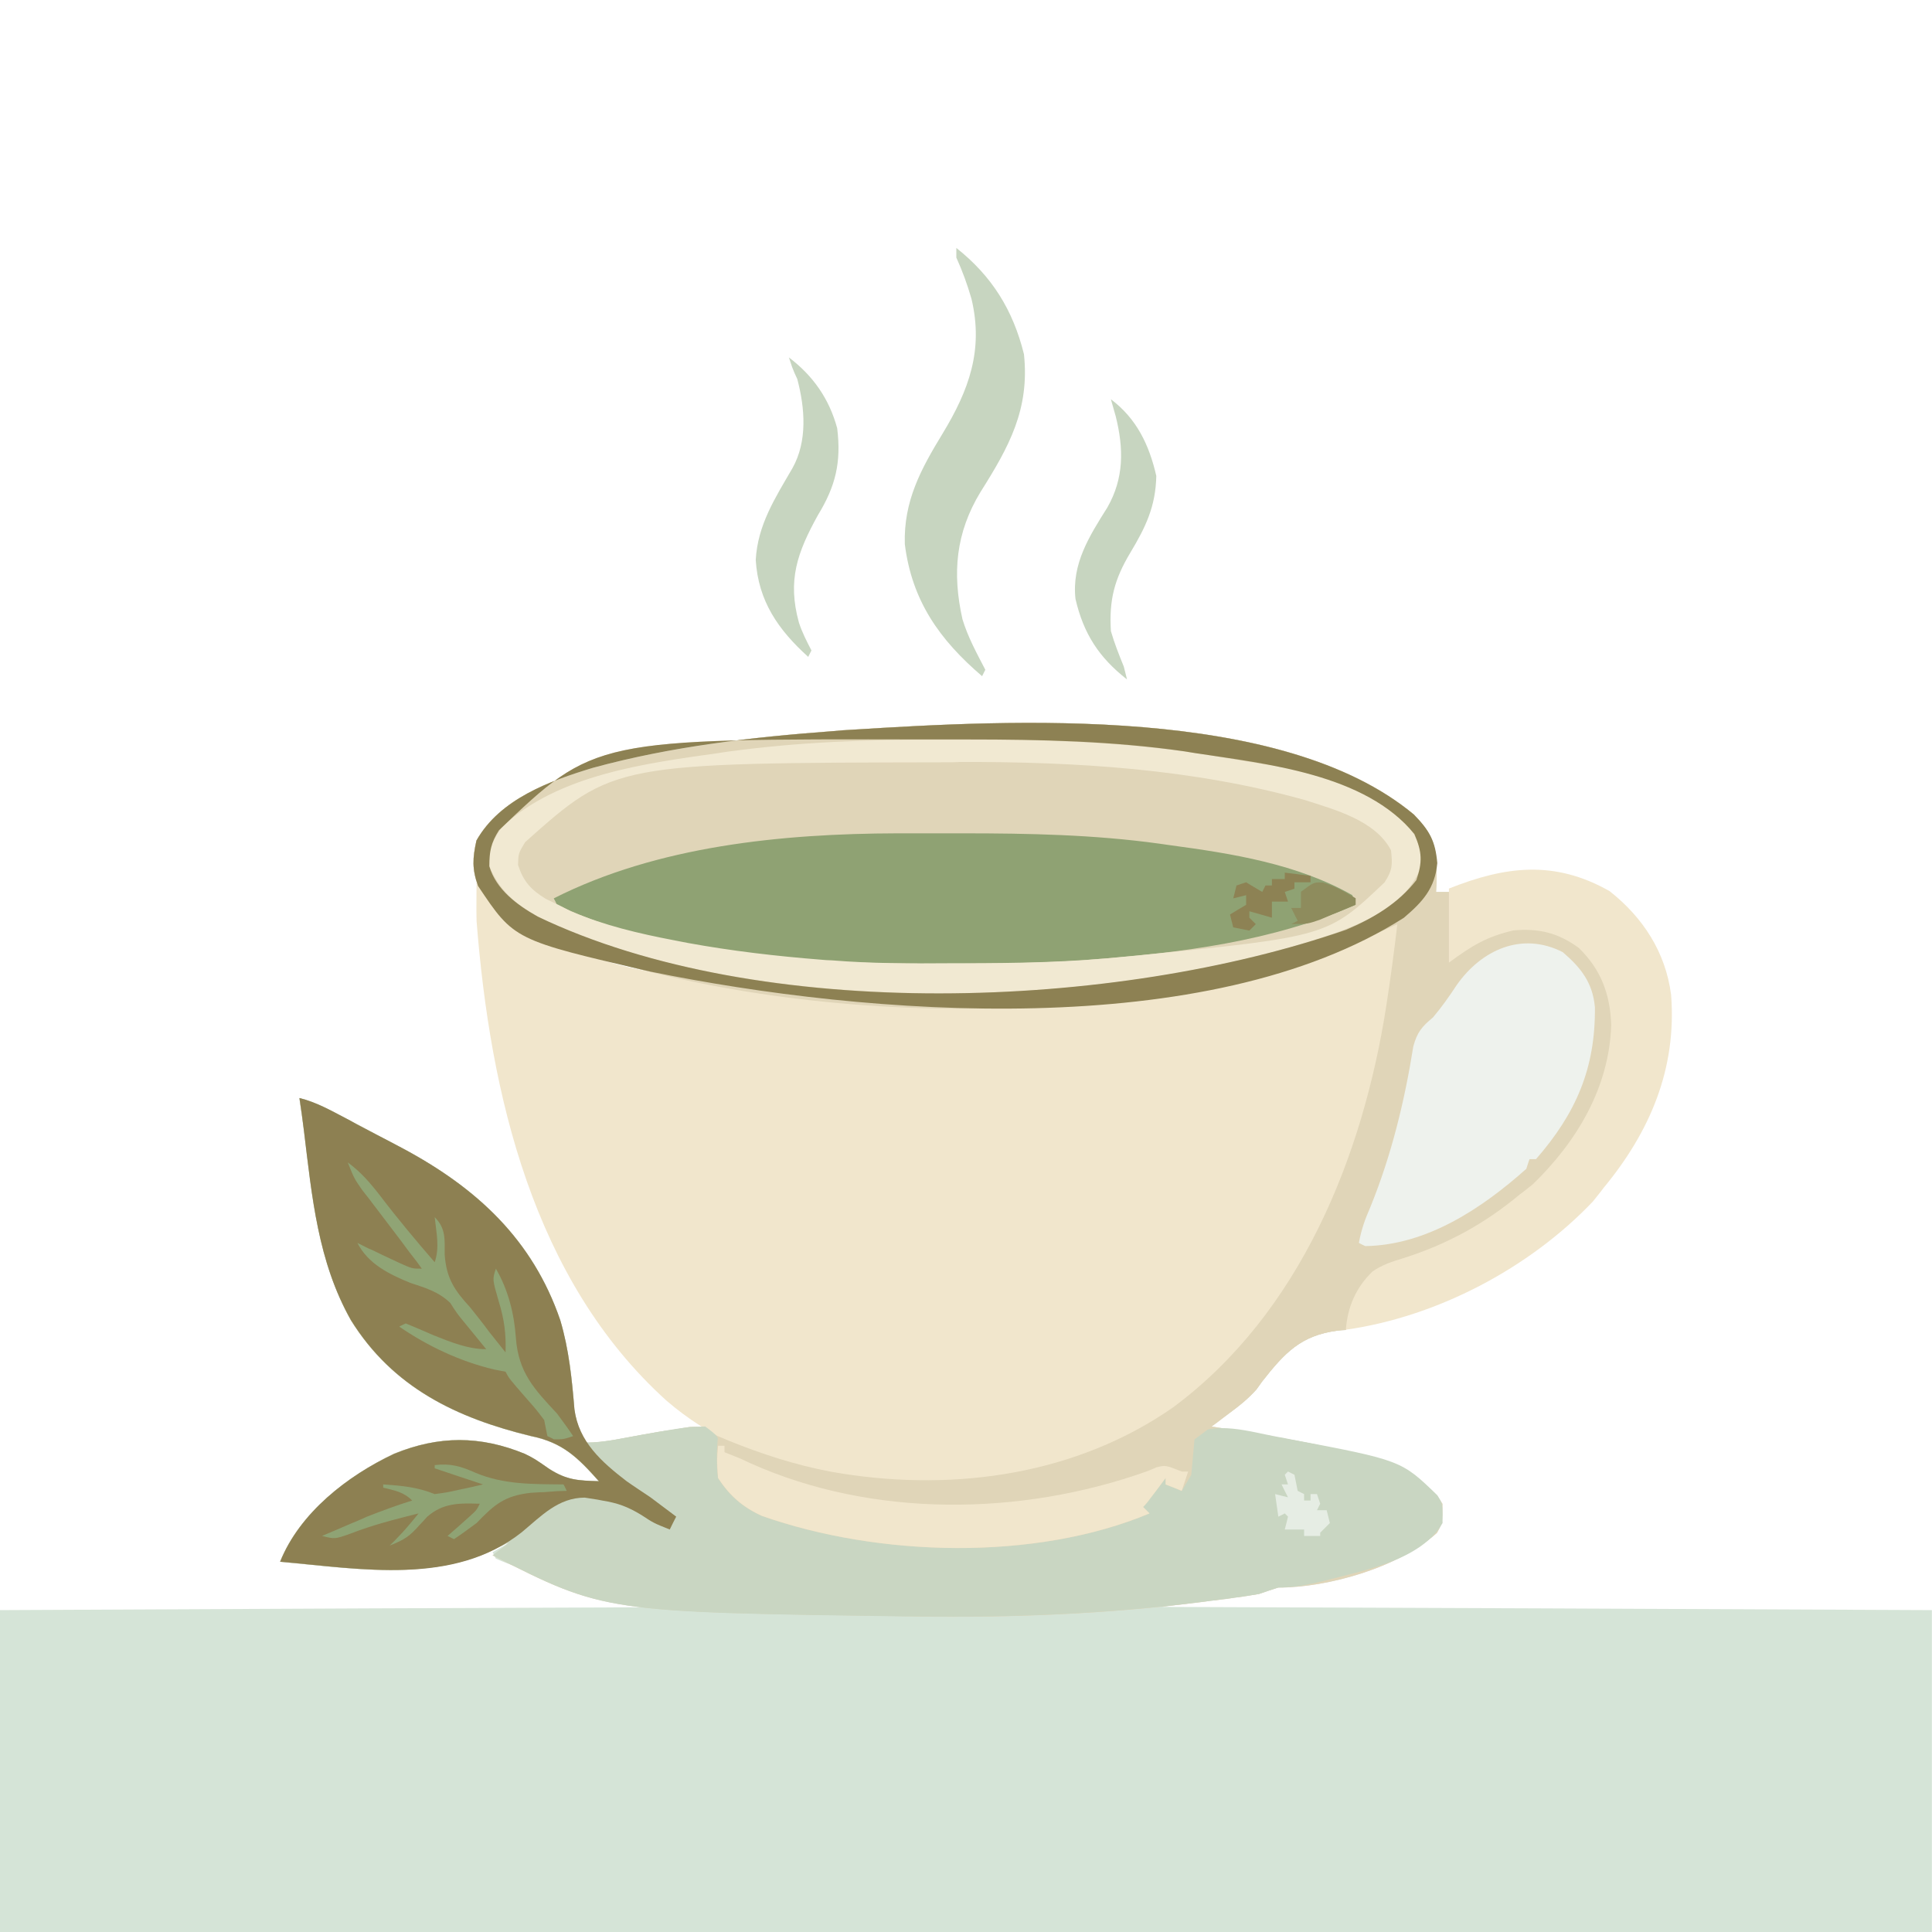
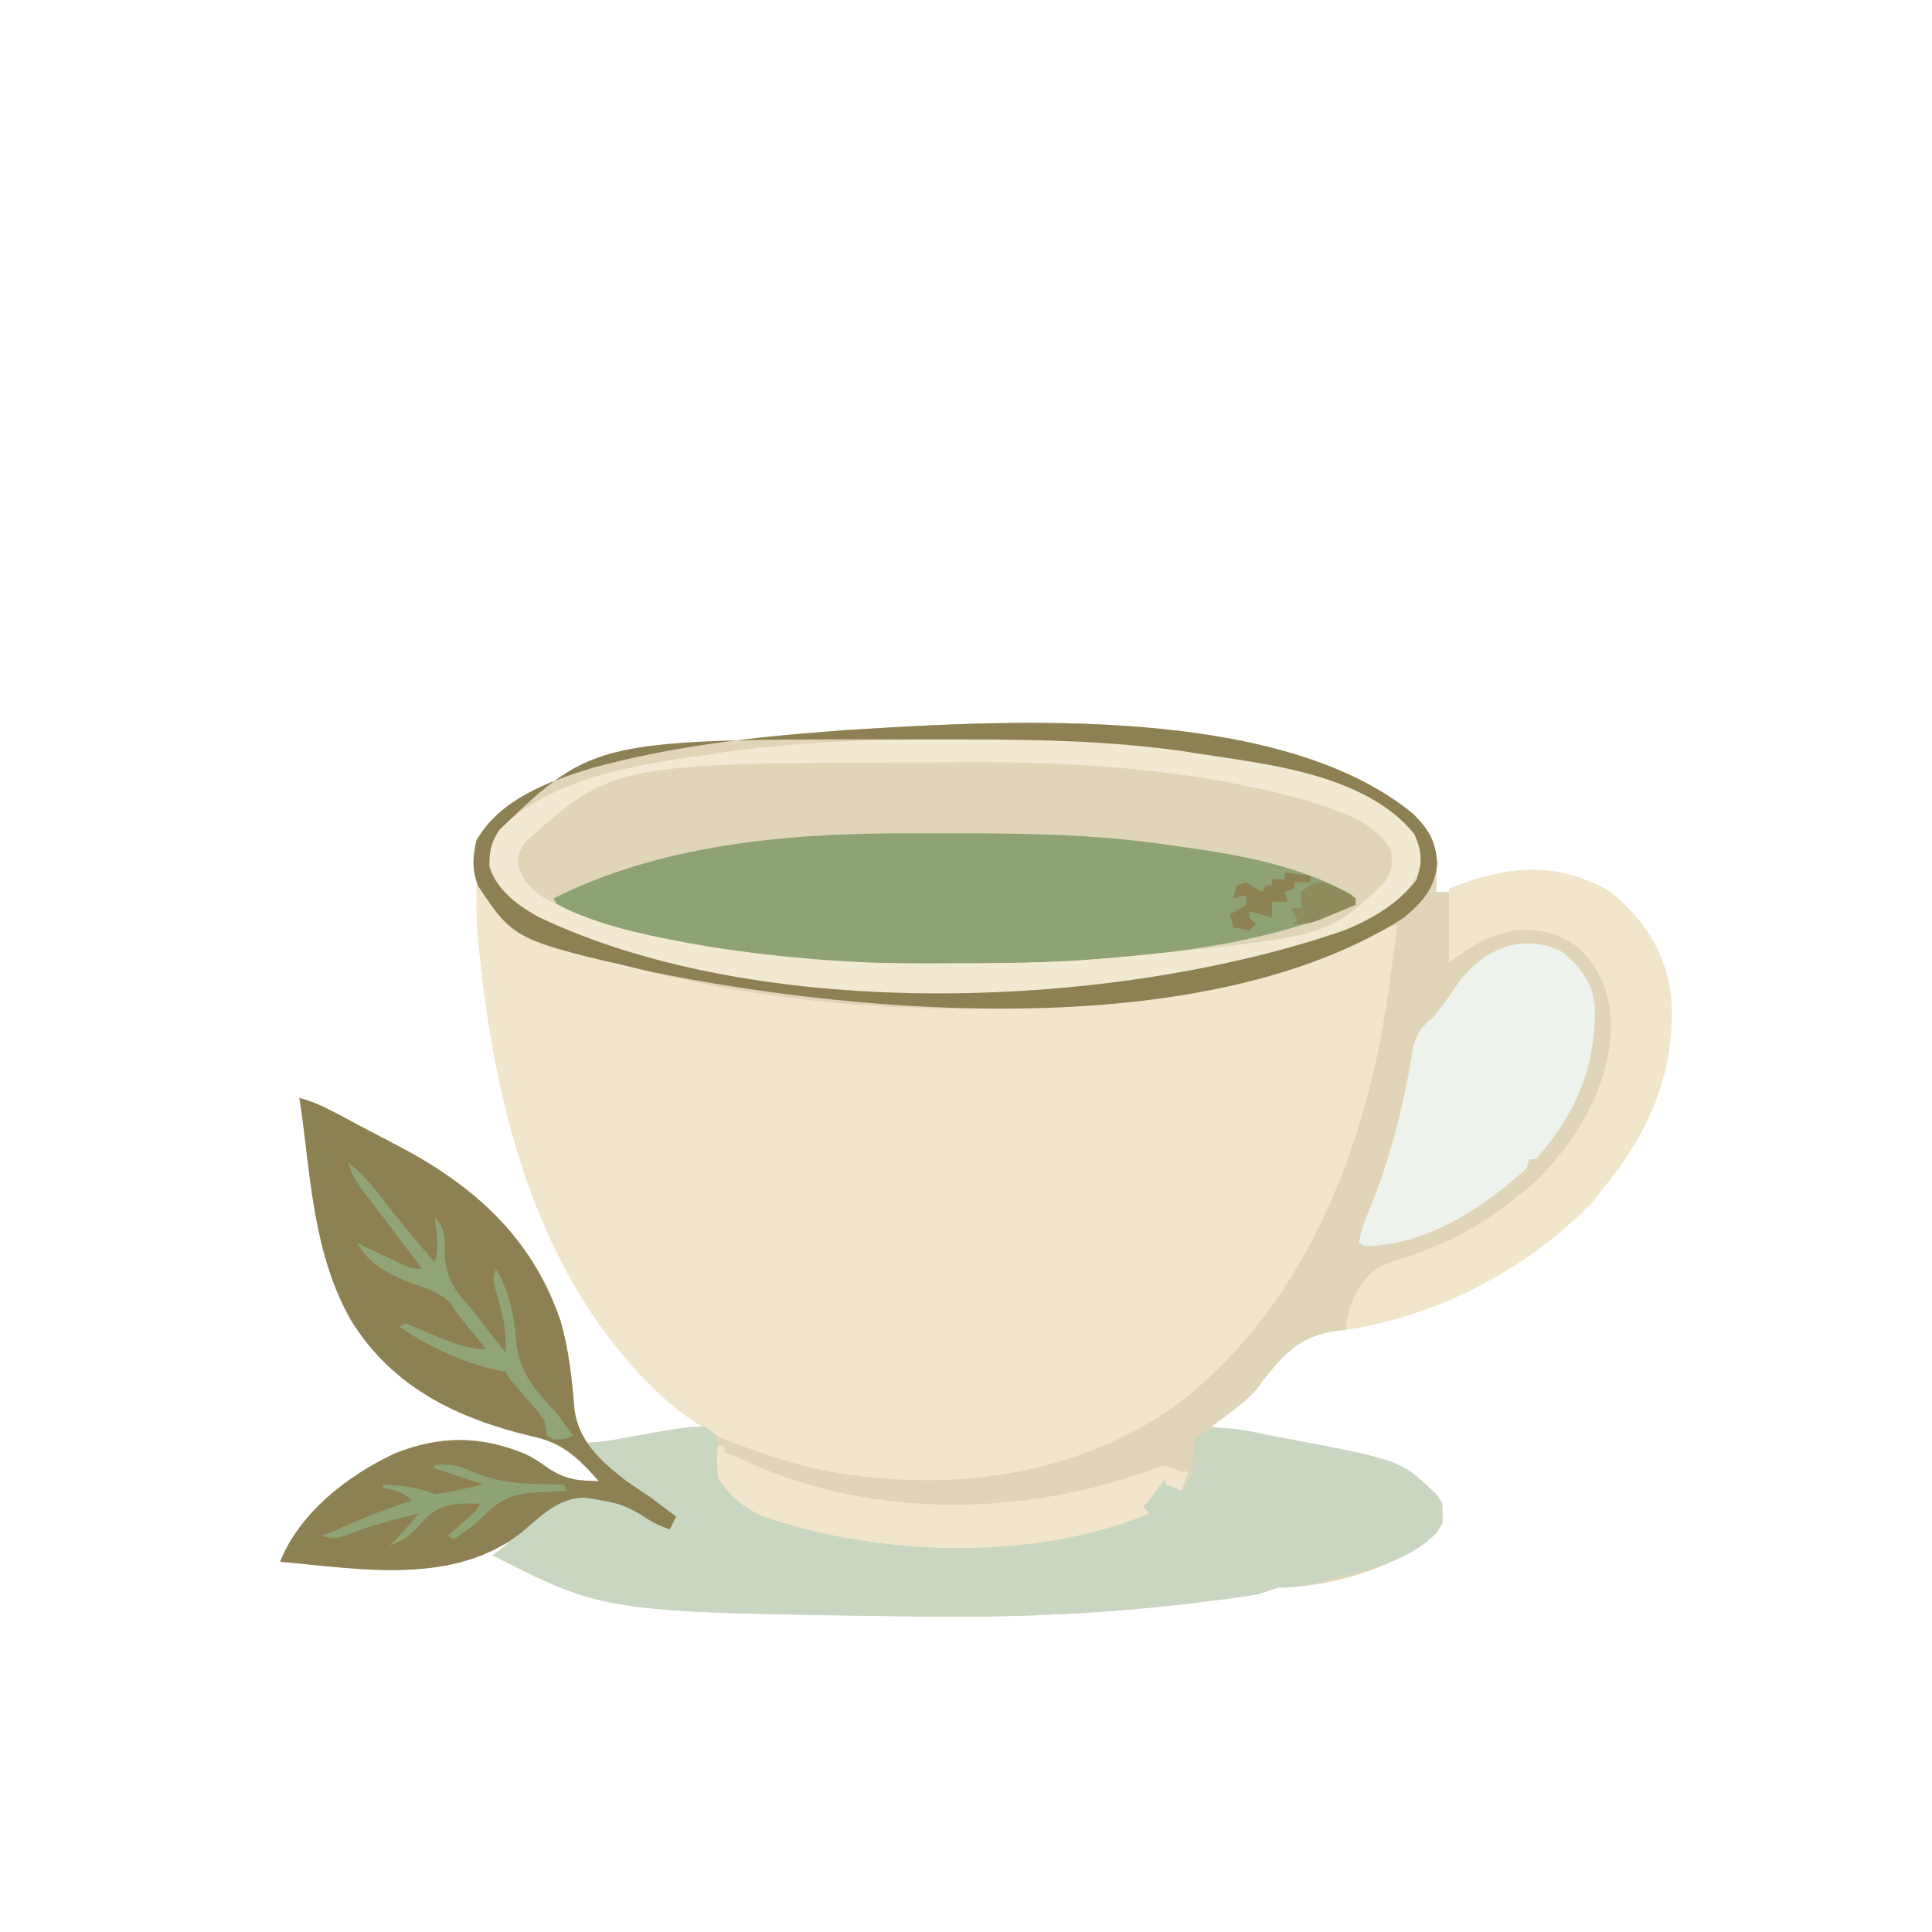
<svg xmlns="http://www.w3.org/2000/svg" version="1.1" width="600" height="600" viewBox="0 0 600 600" role="img" aria-label="Tea">
-   <path d="M0 0 C5.8 6 7.1 9.8 7.1 18 C7.1 20 7 22 6.9 24.1 C8.6 24.1 10.2 24.1 11.9 24.1 C11.9 31 11.9 37.9 11.9 45.1 C12.6 44.5 12.6 44.5 15.8 41.8 C23.1 36.1 30.8 34.2 39.9 35.1 C49.1 37.9 54.5 41.9 59.3 50.2 C63.8 61 62.8 73.2 58.9 84.1 C55.1 93.1 50.4 100.7 43.9 108.1 C43.1 109.2 42.2 110.3 41.3 111.5 C28.9 124.6 13.8 133.2 -3.2 138.7 C-11 141.4 -14.1 143.6 -18.1 151.1 C-19.1 154 -20.2 157 -21.1 160.1 C-21.9 160.1 -22.8 160.2 -23.7 160.3 C-35.1 161.8 -40.1 167.2 -47.1 176.1 C-47.4 176.5 -47.4 176.5 -48.8 178.5 C-51.4 181.4 -54.1 183.6 -57.3 185.9 C-58.4 186.7 -59.5 187.5 -60.6 188.3 C-61.4 188.9 -62.2 189.5 -63.1 190.1 C-62.6 190.1 -62.6 190.1 -60.1 190.5 C-55.6 191.3 -51.1 192 -46.6 192.8 C-45.1 193 -43.6 193.2 -42 193.5 C-28.3 195.8 -14.7 198.7 -2.2 205.1 C-1 205.7 0.3 206.3 1.6 207 C5 209.1 6.9 210.7 8.9 214.1 C8.9 220.1 8.9 220.1 7.2 223.1 C-4.5 233.8 -26.5 240.1 -42.1 240.1 C-44 240.7 -46 241.4 -48.1 242.1 C-53 242.7 -53 242.7 -78.1 246.1 C0.8 246.4 79.7 246.7 160.9 247.1 C160.9 280.1 160.9 313.1 160.9 347.1 C-37.1 347.1 -235.1 347.1 -439.1 347.1 C-439.1 314.1 -439.1 281.1 -439.1 247.1 C-363.5 246.7 -287.9 246.4 -210.1 246.1 C-218.6 245.1 -227.2 244.1 -236.1 243.1 C-241.4 242.2 -246.7 241.3 -252.1 240.2 C-253.4 240 -254.6 239.7 -256 239.5 C-265.9 237.5 -275.8 235.2 -285.1 231.1 C-285.4 230.4 -285.7 229.7 -286.1 229.1 C-284.9 228.4 -284.9 228.4 -279.1 225.1 C-279.9 225.5 -280.7 225.9 -281.5 226.3 C-282.6 226.8 -283.7 227.3 -284.9 227.9 C-286 228.4 -287 228.9 -288.1 229.5 C-308.2 237.7 -330.9 234 -352.1 232.1 C-346 216.9 -331.1 205.4 -316.7 198.5 C-302.7 192.9 -289.9 192.9 -276.1 198.6 C-273.1 200.1 -273.1 200.1 -268.4 203.3 C-262.9 206.8 -259.5 206.9 -253.1 207.1 C-259.6 199.8 -264.2 195.1 -274.1 193.1 C-297.3 187.4 -317.1 178 -330.1 157.1 C-340.3 138.8 -342.1 118.8 -344.6 98.3 C-345.1 94.9 -345.6 91.5 -346.1 88.1 C-340.8 89.4 -336.2 92 -331.4 94.5 C-330.4 95 -329.4 95.6 -328.3 96.1 C-326.2 97.2 -324.1 98.4 -322 99.5 C-319.4 100.9 -316.7 102.3 -314 103.7 C-291 116 -273.7 131.9 -265.1 157.1 C-262.4 166.2 -261.4 175.3 -260.7 184.8 C-260.1 188.9 -259.1 191.5 -257.1 195.1 C-251.1 195.1 -245.2 193.6 -239.3 192.6 C-236.2 192 -233.2 191.5 -230.1 191.1 C-228.3 190.8 -226.6 190.5 -224.8 190.2 C-219.4 190 -217.1 191 -212.6 193.7 C-181.9 210.1 -141.9 209.6 -108.9 201 C-74.3 190.3 -49.3 165.2 -32.5 133.9 C-16.5 102.1 -9.5 69 -5.1 34.1 C-6.3 34.6 -7.6 35.2 -8.9 35.8 C-81.8 68.3 -189.4 67 -264.5 40.8 C-274.9 36.8 -284.2 31.8 -290.6 22.2 C-292.5 16.9 -292.3 13.6 -291.1 8.1 C-283.8 -4.8 -268.4 -10.4 -254.9 -14.5 C-230.3 -21.2 -205.5 -24 -180.1 -25.9 C-178.3 -26.1 -176.6 -26.2 -174.7 -26.3 C-125.1 -29.4 -41 -34.1 0 0 Z " fill="#D5E4D7" transform="translate(439.0625,252.9375)" />
  <path d="M0 0 C5.8 6 7.1 9.8 7.1 18 C7.1 20 7 22 6.9 24.1 C8.6 24.1 10.2 24.1 11.9 24.1 C11.9 31 11.9 37.9 11.9 45.1 C12.6 44.5 12.6 44.5 15.8 41.8 C23.1 36.1 30.8 34.2 39.9 35.1 C49.1 37.9 54.5 41.9 59.3 50.2 C63.8 61 62.8 73.2 58.9 84.1 C55.1 93.1 50.4 100.7 43.9 108.1 C43.1 109.2 42.2 110.3 41.3 111.5 C28.9 124.6 13.8 133.2 -3.2 138.7 C-11 141.4 -14.1 143.6 -18.1 151.1 C-19.1 154 -20.2 157 -21.1 160.1 C-21.9 160.1 -22.8 160.2 -23.7 160.3 C-35.1 161.8 -40.1 167.2 -47.1 176.1 C-47.4 176.5 -47.4 176.5 -48.8 178.5 C-51.4 181.4 -54.1 183.6 -57.3 185.9 C-58.4 186.7 -59.5 187.5 -60.6 188.3 C-61.4 188.9 -62.2 189.5 -63.1 190.1 C-62.6 190.1 -62.6 190.1 -60.1 190.5 C-55.6 191.3 -51.1 192 -46.6 192.8 C-45.1 193 -43.6 193.2 -42 193.5 C-28.3 195.8 -14.7 198.7 -2.2 205.1 C-1 205.7 0.3 206.3 1.6 207 C5 209.1 6.9 210.7 8.9 214.1 C8.9 220.1 8.9 220.1 7.2 223.1 C-4.5 233.8 -26.5 240.1 -42.1 240.1 C-44.1 240.7 -46.1 241.4 -48.1 242.1 C-50.1 242.4 -52.2 242.8 -54.3 243.1 C-54.9 243.1 -54.9 243.1 -57.9 243.6 C-59.2 243.7 -60.5 243.9 -61.8 244.1 C-62.5 244.1 -62.5 244.1 -65.9 244.6 C-95.1 248.3 -124.6 249.5 -154.1 249.1 C-155.1 249 -156.2 249 -157.3 249 C-251.4 247.7 -251.4 247.7 -286.1 230.1 C-284.7 229.1 -283.4 228.1 -282.1 227.1 C-281.7 226.7 -281.4 226.4 -281.1 226.1 C-281.9 226.4 -281.9 226.4 -285.9 228.4 C-306.3 238.2 -330.3 234 -352.1 232.1 C-346 216.9 -331.1 205.4 -316.7 198.5 C-302.7 192.9 -289.9 192.9 -276.1 198.6 C-273.1 200.1 -273.1 200.1 -268.4 203.3 C-262.9 206.8 -259.5 206.9 -253.1 207.1 C-259.6 199.8 -264.2 195.1 -274.1 193.1 C-297.3 187.4 -317.1 178 -330.1 157.1 C-340.3 138.8 -342.1 118.8 -344.6 98.3 C-345.1 94.9 -345.6 91.5 -346.1 88.1 C-340.8 89.4 -336.2 92 -331.4 94.5 C-330.4 95 -329.4 95.6 -328.3 96.1 C-326.2 97.2 -324.1 98.4 -322 99.5 C-319.4 100.9 -316.7 102.3 -314 103.7 C-291 116 -273.7 131.9 -265.1 157.1 C-262.4 166.2 -261.4 175.3 -260.7 184.8 C-260.1 188.9 -259.1 191.5 -257.1 195.1 C-251.1 195.1 -245.2 193.6 -239.3 192.6 C-236.2 192 -233.2 191.5 -230.1 191.1 C-228.3 190.8 -226.6 190.5 -224.8 190.2 C-219.4 190 -217.1 191 -212.6 193.7 C-181.9 210.1 -141.9 209.6 -108.9 201 C-74.3 190.3 -49.3 165.2 -32.5 133.9 C-16.5 102.1 -9.5 69 -5.1 34.1 C-6.3 34.6 -7.6 35.2 -8.9 35.8 C-81.8 68.3 -189.4 67 -264.5 40.8 C-274.9 36.8 -284.2 31.8 -290.6 22.2 C-292.5 16.9 -292.3 13.6 -291.1 8.1 C-283.8 -4.8 -268.4 -10.4 -254.9 -14.5 C-230.3 -21.2 -205.5 -24 -180.1 -25.9 C-178.3 -26.1 -176.6 -26.2 -174.7 -26.3 C-125.1 -29.4 -41 -34.1 0 0 Z " fill="#E0D5B8" transform="translate(439.0625,252.9375)" />
  <path d="M0 0 C0.5 0.7 1 1.4 1.6 2.1 C24.8 29.5 74.8 31.1 108 34 C164.8 38.3 233.2 38.6 285 12 C285.7 12.3 286.3 12.7 287 13 C280.8 59.6 271 106.5 239 143 C238.3 143.9 237.6 144.7 236.8 145.6 C216 169.7 186.4 182.9 155 186 C121.2 188.1 85.5 183.8 59 161 C17.5 123.5 4.2 65.7 0 12 C-0.1 8 -0 4 0 0 Z " fill="#F1E6CC" transform="translate(148,274)" />
  <path d="M0 0 C5.3 1.3 9.8 3.9 14.6 6.4 C15.7 7 16.7 7.5 17.7 8.1 C19.8 9.2 21.9 10.3 24 11.4 C26.7 12.8 29.4 14.2 32 15.6 C55 27.9 72.4 43.9 81 69 C83.7 78.1 84.6 87.2 85.4 96.7 C86 100.8 86.9 103.5 89 107 C94.9 107 100.9 105.5 106.7 104.5 C120 102.2 120 102.2 126 102 C130 105 130 105 131 109 C130.9 109.7 130.9 109.7 130.7 113.3 C131.1 119.3 132.5 121 137 125 C155.7 137.1 182.5 137.4 203.9 137.4 C205.6 137.4 207.3 137.4 209.1 137.4 C227.5 137.2 244.6 135.1 262 129 C262 128 262 127 262 126 C263.6 124 265.3 122 267 120 C267.7 119 268.3 118 269 117 C269.7 117.7 270.3 118.3 271 119 C270.7 119.3 270.3 119.7 270 120 C271.3 120.3 272.6 120.7 274 121 C276 117 276.3 115.2 276.4 110.9 C276.6 108.9 276.8 107 277 105 C284.3 100.1 295.4 103.7 303.6 105.2 C304.8 105.4 306 105.6 307.3 105.9 C342.2 112.5 342.2 112.5 353.4 123.4 C355 126 355 126 355 132 C348.1 143.8 330.2 146.7 318 150 C313.1 151.2 309.1 152 304 152 C302 152.6 300 153.3 298 154 C295.9 154.4 293.9 154.7 291.8 155 C290.6 155.2 289.4 155.3 288.1 155.5 C286.8 155.7 285.6 155.8 284.2 156 C282.9 156.2 281.6 156.3 280.2 156.5 C251 160.2 221.5 161.4 192 161 C190.9 161 189.9 161 188.7 161 C94.7 159.7 94.7 159.7 60 142 C61.3 141 62.6 140 64 139 C64.3 138.7 64.7 138.3 65 138 C64.2 138.4 64.2 138.4 60.2 140.3 C39.8 150.1 15.8 146 -6 144 C0.1 128.8 14.9 117.3 29.4 110.5 C43.3 104.8 56.1 104.8 70 110.5 C73 112 73 112 77.6 115.2 C83.1 118.7 86.6 118.8 93 119 C86.5 111.7 81.8 107 72 105 C48.8 99.4 29 89.9 16 69 C5.7 50.8 3.9 30.7 1.4 10.3 C1 6.8 0.5 3.4 0 0 Z " fill="#C9D6C2" transform="translate(93,341)" />
  <path d="M0 0 C5.8 6 7.1 9.8 7.1 18 C7.1 20 7 22 6.9 24.1 C8.6 24.1 10.2 24.1 11.9 24.1 C11.9 31 11.9 37.9 11.9 45.1 C12.6 44.5 12.6 44.5 15.8 41.8 C23.1 36.1 30.8 34.2 39.9 35.1 C49.1 37.9 54.5 41.9 59.3 50.2 C63.8 61 62.8 73.2 58.9 84.1 C55.1 93.1 50.4 100.7 43.9 108.1 C43.1 109.2 42.2 110.3 41.3 111.5 C28.9 124.6 13.8 133.2 -3.2 138.7 C-11 141.4 -14.1 143.6 -18.1 151.1 C-19.1 154 -20.2 157 -21.1 160.1 C-21.9 160.1 -22.8 160.2 -23.7 160.3 C-35.1 161.8 -40.1 167.2 -47.1 176.1 C-47.7 176.9 -48.3 177.8 -49 178.7 C-51.6 181.6 -54.4 183.8 -57.6 186.2 C-58.7 187 -59.8 187.9 -61 188.8 C-62 189.5 -63 190.3 -64.1 191.1 C-65.4 192.1 -66.7 193 -68.1 194.1 C-68.4 197.7 -68.8 201.4 -69.1 205.1 C-70.1 206.7 -71 208.4 -72.1 210.1 C-73.7 209.4 -75.4 208.7 -77.1 208.1 C-77.1 207.4 -77.1 206.7 -77.1 206.1 C-78 207.4 -79 208.7 -80 210 C-83.1 214.1 -83.1 214.1 -84.1 215.1 C-83.4 215.7 -82.7 216.4 -82.1 217.1 C-117.7 232 -166.2 230.5 -202.4 217.9 C-208.4 215.2 -212.5 211.6 -216.1 206.1 C-216.6 201.7 -216.5 197.5 -216.1 193.1 C-215 193.5 -213.9 194 -212.7 194.5 C-202.3 198.7 -192.1 202 -181.1 204.1 C-179.9 204.3 -178.7 204.5 -177.5 204.7 C-142 210.3 -104.5 204.9 -74.7 184.1 C-35.4 154.9 -15.8 106.4 -8.5 59.2 C-7.2 50.8 -6.1 42.5 -5.1 34.1 C-6.3 34.6 -7.6 35.2 -8.9 35.8 C-81.8 68.3 -189.4 67 -264.5 40.8 C-274.9 36.8 -284.2 31.8 -290.6 22.2 C-292.5 16.9 -292.3 13.6 -291.1 8.1 C-283.8 -4.8 -268.4 -10.4 -254.9 -14.5 C-230.3 -21.2 -205.5 -24 -180.1 -25.9 C-178.3 -26.1 -176.6 -26.2 -174.7 -26.3 C-125.1 -29.4 -41 -34.1 0 0 Z M-284.1 4.9 C-286.6 8.8 -287.1 11.5 -287.1 16.1 C-285 23.3 -278.5 28.1 -272.1 31.7 C-202.6 65 -92.7 60.7 -21 35.8 C-12.7 32.3 -4.8 27.6 0.8 20.4 C2.7 14.8 2.6 11.7 0.2 6.1 C-15 -12.6 -45.8 -15.7 -68.2 -19.1 C-69.2 -19.3 -70.2 -19.4 -71.2 -19.6 C-93.5 -22.8 -115.9 -23.3 -138.3 -23.3 C-142.7 -23.3 -147 -23.3 -151.3 -23.3 C-254.4 -23.5 -254.4 -23.5 -284.1 4.9 Z " fill="#E0D5B8" transform="translate(439.0625,252.9375)" />
  <path d="M0 0 C5.3 1.3 9.8 3.9 14.6 6.4 C15.7 7 16.7 7.5 17.7 8.1 C19.8 9.2 21.9 10.3 24 11.4 C26.7 12.8 29.4 14.2 32 15.6 C55 27.9 72.4 43.9 81 69 C83.7 78.1 84.6 87.2 85.4 96.7 C86.8 106.8 93.8 113 101.6 119 C104 120.7 106.5 122.3 109 124 C111.7 126 114.3 128 117 130 C116.3 131.3 115.7 132.6 115 134 C110 132 110 132 106.2 129.5 C101.9 126.9 98.9 125.8 94 125 C93.1 124.8 93.1 124.8 88.6 124.1 C80.4 124.1 75.1 129.8 69.1 134.8 C47.9 151.6 19 146.2 -6 144 C0.1 128.8 14.9 117.3 29.4 110.5 C43.3 104.8 56.1 104.8 70 110.5 C73 112 73 112 77.6 115.2 C83.1 118.7 86.6 118.8 93 119 C86.5 111.7 81.8 107 72 105 C48.8 99.4 29 89.9 16 69 C5.7 50.8 3.9 30.7 1.4 10.3 C1 6.8 0.5 3.4 0 0 Z " fill="#8D8052" transform="translate(93,341)" />
  <path d="M0 0 C1.3 -0 2.5 -0 3.8 -0 C7.9 -0 12 -0 16.1 -0 C16.8 -0 16.8 -0 20.3 -0 C40.8 -0 61 0.4 81.3 3.2 C82.5 3.4 83.6 3.5 84.8 3.7 C104.1 6.3 124.2 9.5 141.3 19.2 C141.7 20.2 142 21.2 142.3 22.2 C116.5 33.6 88.2 37.1 60.3 39.2 C59.2 39.3 58 39.4 56.8 39.5 C44 40.3 31.3 40.4 18.5 40.5 C17.9 40.5 17.9 40.5 15.1 40.5 C-24.4 40.4 -69.4 39.4 -105.7 22.2 C-106 21.5 -106.3 20.9 -106.7 20.2 C-74.5 3.9 -35.8 0.1 0 0 Z " fill="#8FA273" transform="translate(278.6719,258.7969)" />
  <path d="M0 0 C4.4 0 8.8 0 13.2 -0 C36.4 -0 59.4 0.9 82.4 4.5 C83.7 4.7 85.1 4.9 86.5 5.2 C135.1 13 135.1 13 147.7 29.2 C149.8 33.5 150.5 35.6 149.6 40.3 C144.7 51.3 134.4 55.8 123.7 59.9 C54.1 84 -53.2 87.2 -121.1 56.6 C-129.4 52.4 -135.8 48.1 -139.4 39.3 C-139.5 33.9 -138.6 31.6 -135.5 27.1 C-118.1 10.8 -90.8 7.3 -68 4.1 C-67.5 4 -67.5 4 -64.7 3.6 C-43.1 0.7 -21.8 -0.1 0 0 Z M-128.3 31.8 C-130.4 35.3 -130.4 35.3 -130.5 38.9 C-128.8 44 -126.6 46.5 -121.9 49.4 C-120.6 50 -119.3 50.7 -117.9 51.3 C-116.6 52 -115.3 52.6 -114 53.3 C-103.6 57.7 -92.9 60.2 -81.9 62.3 C-80.5 62.6 -79.2 62.8 -77.8 63.1 C-64.1 65.6 -50.3 67.2 -36.4 68.3 C-35.3 68.4 -34.2 68.5 -33.1 68.5 C-20.8 69.5 -8.5 69.5 3.8 69.4 C5 69.4 6.1 69.4 7.3 69.4 C24.5 69.4 41.5 69.1 58.6 67.3 C59.7 67.2 60.7 67.1 61.8 67 C120.9 61.1 120.9 61.1 138.6 44.3 C141.1 40.5 141.1 38.7 140.6 34.3 C135.7 25 123.1 21.7 113.8 18.7 C79 9 42.7 6.8 6.7 6.9 C5.5 7 4.2 7 2.9 7 C-100.7 7.2 -100.7 7.2 -128.3 31.8 Z " fill="#F1E9D2" transform="translate(291.3801,229.7393)" />
  <path d="M0 0 C5.6 4.8 9.3 9.4 10 17.1 C10.2 36.1 4.1 50.1 -8.3 64.3 C-9 64.3 -9.6 64.3 -10.3 64.3 C-10.5 64.8 -10.5 64.8 -11.3 67.3 C-25.1 79.6 -42.2 91 -61.3 91.3 C-62 91 -62.6 90.7 -63.3 90.3 C-62.5 86 -61.4 83 -59.7 79.1 C-53.2 63.1 -49.1 46.3 -46.4 29.3 C-45.2 24.9 -43.8 23.2 -40.3 20.3 C-37.6 17.1 -35.2 13.7 -32.9 10.2 C-25.3 -0.6 -12.8 -6.5 0 0 Z " fill="#EEF2ED" transform="translate(485.3125,295.6875)" />
  <path d="M0 0 C10.4 8.2 17.4 19 19.1 32.2 C20.9 55.2 12.5 74.8 -1.9 92.2 C-2.4 92.9 -2.4 92.9 -5.2 96.4 C-24.9 117.1 -53.6 132.2 -81.9 136.2 C-81.4 129.2 -78.8 123.1 -73.6 118.1 C-70.5 116 -67.7 115.1 -64.1 114 C-50.5 109.7 -38.8 103.3 -27.9 94.2 C-26.5 93.2 -25.2 92.1 -23.8 91 C-10.1 77.7 -0.1 60.9 0.5 41.6 C0.2 32 -2.7 24.3 -9.6 17.6 C-16.1 12.9 -22 11.5 -29.9 12.2 C-38.3 14.2 -42.7 16.9 -49.9 22.2 C-49.9 14.7 -49.9 7.1 -49.9 -0.8 C-32.3 -7.8 -17.1 -9.7 0 0 Z " fill="#F1E6CC" transform="translate(499.875,276.75)" />
  <path d="M0 0 C4.9 5 6.7 8.2 7.3 15.1 C6.6 22.9 2.8 27.1 -3.1 32.1 C-64.1 70.9 -169.5 62.6 -237.1 48.8 C-279.4 39 -279.4 39 -290.6 22.2 C-292.5 16.9 -292.3 13.6 -291.1 8.1 C-283.8 -4.8 -268.4 -10.4 -254.9 -14.5 C-230.3 -21.2 -205.5 -24 -180.1 -25.9 C-178.3 -26.1 -176.6 -26.2 -174.7 -26.3 C-125.1 -29.4 -41 -34.1 0 0 Z M-284.1 4.9 C-286.6 8.8 -287.1 11.5 -287.1 16.1 C-285 23.3 -278.5 28.1 -272.1 31.7 C-202.6 65 -92.7 60.7 -21 35.8 C-12.7 32.3 -4.8 27.6 0.8 20.4 C2.7 14.8 2.6 11.7 0.2 6.1 C-15 -12.6 -45.8 -15.7 -68.2 -19.1 C-69.2 -19.3 -70.2 -19.4 -71.2 -19.6 C-93.5 -22.8 -115.9 -23.3 -138.3 -23.3 C-142.7 -23.3 -147 -23.3 -151.3 -23.3 C-254.4 -23.5 -254.4 -23.5 -284.1 4.9 Z " fill="#8D8153" transform="translate(439.0625,252.9375)" />
-   <path d="M0 0 C11.1 8.8 17.6 19.3 21 33 C22.8 50.1 16.4 61.7 7.5 75.8 C-0.2 88.5 -1.3 101 1.9 115.3 C3.6 120.9 6.3 125.8 9 131 C8.7 131.7 8.3 132.3 8 133 C-5.2 121.7 -13.8 109.6 -16 92 C-16.4 78.6 -11 68.7 -4.3 57.7 C3.9 44.2 8.5 31.7 4.7 15.8 C3.4 11.3 1.9 7.2 0 3 C0 2 0 1 0 0 Z " fill="#C7D5C0" transform="translate(297,77)" />
  <path d="M0 0 C0.7 0 1.3 0 2 0 C2 0.7 2 1.3 2 2 C2.8 2.3 2.8 2.3 7 4 C8 4.5 9 4.9 10 5.4 C48.1 22.5 94.1 21.8 133 8 C134 7.6 135.1 7.2 136.1 6.7 C139 6 139 6 144 8 C144.7 8 145.3 8 146 8 C145.3 10 144.7 12 144 14 C142.4 13.3 140.7 12.7 139 12 C139 11.3 139 10.7 139 10 C138 11.3 137.1 12.6 136.1 13.9 C133 18 133 18 132 19 C132.3 19.3 132.3 19.3 134 21 C98.4 35.9 49.8 34.5 13.7 21.8 C7.7 19.1 3.6 15.5 0 10 C-0.4 4.5 -0.4 4.5 0 0 Z " fill="#F1E6CC" transform="translate(223,449)" />
-   <path d="M0 0 C7.5 5.7 12.5 12.8 15 22 C16.3 32.6 14.5 40 9 49 C2.6 60.6 -0.5 69.2 3.1 82.3 C4.1 85.4 5.5 88.1 7 91 C6.7 91.7 6.3 92.3 6 93 C-3.3 84.6 -9.5 75.7 -10.3 62.9 C-9.7 52 -4.3 43.7 1.1 34.4 C5.8 26 5 15.8 2.6 6.7 C2 5.5 1.5 4.3 1 3 C0.7 2 0.3 1 0 0 Z " fill="#C7D5C0" transform="translate(245,111)" />
-   <path d="M0 0 C8 6 11.9 14.2 14.1 23.8 C13.9 33.3 10.8 39.7 6 47.7 C1.1 55.9 -0.6 62.3 0 72 C1.1 75.8 2.5 79.3 4 83 C4.3 84.3 4.7 85.6 5 87 C-3.7 80.2 -8.5 72.8 -11 62 C-12.2 51.1 -6.7 42.5 -1.1 33.6 C4.1 24.5 4 15.3 1.5 5.3 C1 3.6 0.5 1.8 0 0 Z " fill="#C7D5C0" transform="translate(345,124)" />
  <path d="M0 0 C4.1 3 7 6.4 10.1 10.4 C15.5 17.5 21.2 24.3 27 31 C28.6 26.3 27.5 21.9 27 17 C30.5 20.5 30.1 23.9 30.1 28.6 C30.6 35.9 33.1 39.7 38 45 C40 47.5 42 50 43.9 52.6 C45.6 54.7 47.3 56.9 49 59 C49.2 53.3 48.6 48.7 46.9 43.2 C44.9 36.3 44.9 36.3 46 33 C49.8 39.5 51.7 47 52.2 54.4 C53 65.2 57.8 70.3 65 78 C66.7 80.3 68.4 82.6 70 85 C67 86 67 86 64 86 C63.7 85.8 63.7 85.8 62 85 C61.7 83.4 61.3 81.7 61 80 C58.5 76.7 58.5 76.7 55.5 73.3 C50.1 67.1 50.1 67.1 49 65 C47.8 64.8 46.6 64.5 45.4 64.3 C34.9 61.8 24.9 57.1 16 51 C16.3 50.8 16.3 50.8 18 50 C20.9 51.2 23.8 52.4 26.7 53.7 C32 55.8 37.3 58 43 58 C40.8 55.3 38.5 52.5 36.3 49.8 C34 47 34 47 31.8 43.6 C28.1 40.1 24.2 39 19.4 37.4 C12.8 34.7 6.3 31.5 3 25 C3.6 25.3 3.6 25.3 6.6 26.8 C7.4 27.1 7.4 27.1 11.3 29 C12.9 29.7 14.4 30.5 16 31.2 C20 33 20 33 23 33 C22.5 32.3 22 31.6 21.5 30.9 C19.9 28.9 18.3 26.8 16.8 24.7 C14.8 22.1 12.8 19.4 10.8 16.8 C9.7 15.4 8.7 14 7.6 12.6 C7.1 11.9 7.1 11.9 4.5 8.6 C2 5 2 5 0 0 Z " fill="#90A475" transform="translate(108,361)" />
  <path d="M0 0 C5 -0.6 8.2 0.4 12.7 2.4 C21.5 6.1 30.6 5.9 40 6 C40.2 6.3 40.2 6.3 41 8 C40 8 39 8.1 37.9 8.1 C36.6 8.2 35.3 8.3 33.9 8.4 C33.2 8.4 33.2 8.4 29.9 8.6 C21.7 9.5 18.6 12.2 13 18 C10.7 19.7 8.4 21.4 6 23 C5.3 22.7 4.7 22.3 4 22 C6.3 20 8.6 18 10.9 15.9 C13 14 13 14 14 12 C7.6 11.8 2.6 11.7 -2.4 16.1 C-3.1 16.9 -3.8 17.7 -4.6 18.5 C-7.8 22.1 -9.2 23.1 -14 25 C-13.3 24.3 -12.5 23.6 -11.8 22.8 C-9.3 20.3 -7.2 17.7 -5 15 C-12.2 16.8 -19.3 18.6 -26.2 21.3 C-31 23 -31 23 -35 22 C-32 20.7 -29 19.5 -26.1 18.2 C-24.4 17.5 -22.7 16.8 -21 16 C-16.4 14.2 -11.8 12.5 -7 11 C-9.7 8.3 -12.4 7.9 -16 7 C-16 6.7 -16 6.3 -16 6 C-10.2 6.4 -5.5 6.8 0 9 C3.8 8.5 3.8 8.5 7.8 7.6 C10.2 7.1 12.6 6.6 15 6 C10.1 4.4 5.1 2.7 0 1 C0 0.7 0 0.3 0 0 Z " fill="#8FA374" transform="translate(135,455)" />
  <path d="M0 0 C2.6 0.3 5.3 0.7 8 1 C8 1.7 8 2.3 8 3 C6.4 3 4.7 3 3 3 C3 3.7 3 4.3 3 5 C2 5.3 1 5.7 0 6 C0.3 7 0.7 8 1 9 C-0.6 9 -2.3 9 -4 9 C-4 10.6 -4 12.3 -4 14 C-6.3 13.3 -8.6 12.7 -11 12 C-11 12.7 -11 13.3 -11 14 C-10.3 14.7 -9.7 15.3 -9 16 C-9.7 16.7 -10.3 17.3 -11 18 C-12.6 17.7 -14.3 17.3 -16 17 C-16.3 15.7 -16.7 14.4 -17 13 C-15.4 12 -13.7 11 -12 10 C-12 9 -12 8 -12 7 C-13.3 7.3 -14.6 7.7 -16 8 C-15.7 6.7 -15.3 5.4 -15 4 C-14 3.7 -13 3.3 -12 3 C-10.4 4 -8.7 5 -7 6 C-6.7 5.3 -6.3 4.7 -6 4 C-5.3 4 -4.7 4 -4 4 C-4 3.3 -4 2.7 -4 2 C-2.7 2 -1.4 2 0 2 C0 1.3 0 0.7 0 0 Z " fill="#8D8254" transform="translate(399,271)" />
-   <path d="M0 0 C0.7 0.3 1.3 0.7 2 1 C2.3 2.6 2.7 4.3 3 6 C3.7 6.3 4.3 6.7 5 7 C5 7.7 5 8.3 5 9 C5.7 9 6.3 9 7 9 C7 8.3 7 7.7 7 7 C7.7 7 8.3 7 9 7 C9.3 8 9.7 9 10 10 C9.7 10.7 9.3 11.3 9 12 C10 12 11 12 12 12 C12.3 13.3 12.7 14.6 13 16 C12 17 11 18 10 19 C10 19.3 10 19.7 10 20 C8.4 20 6.7 20 5 20 C5 19.3 5 18.7 5 18 C3 18 1 18 -1 18 C-0.7 16.7 -0.3 15.4 0 14 C-0.3 13.7 -0.7 13.3 -1 13 C-1.3 13.2 -1.3 13.2 -3 14 C-3.3 11.7 -3.7 9.4 -4 7 C-2.7 7.3 -1.4 7.7 0 8 C-0.7 6.7 -1.3 5.4 -2 4 C-1.3 4 -0.7 4 0 4 C-0.3 3 -0.7 2 -1 1 C-0.7 0.7 -0.3 0.3 0 0 Z " fill="#E6EDE4" transform="translate(400,457)" />
  <path d="M0 0 C3.8 1.1 6.8 2.9 10.2 4.9 C10.2 5.6 10.2 6.3 10.2 6.9 C7.8 7.9 5.4 8.9 3 9.9 C2.3 10.2 2.3 10.2 -1 11.6 C-4.8 12.9 -4.8 12.9 -9.8 12.9 C-9.2 12.6 -8.5 12.3 -7.8 11.9 C-8.5 10.6 -9.1 9.3 -9.8 7.9 C-8.8 7.9 -7.8 7.9 -6.8 7.9 C-6.8 6.3 -6.8 4.6 -6.8 2.9 C-2.8 -0.1 -2.8 -0.1 0 0 Z " fill="#8E8C5D" transform="translate(410.8125,274.0625)" />
</svg>
